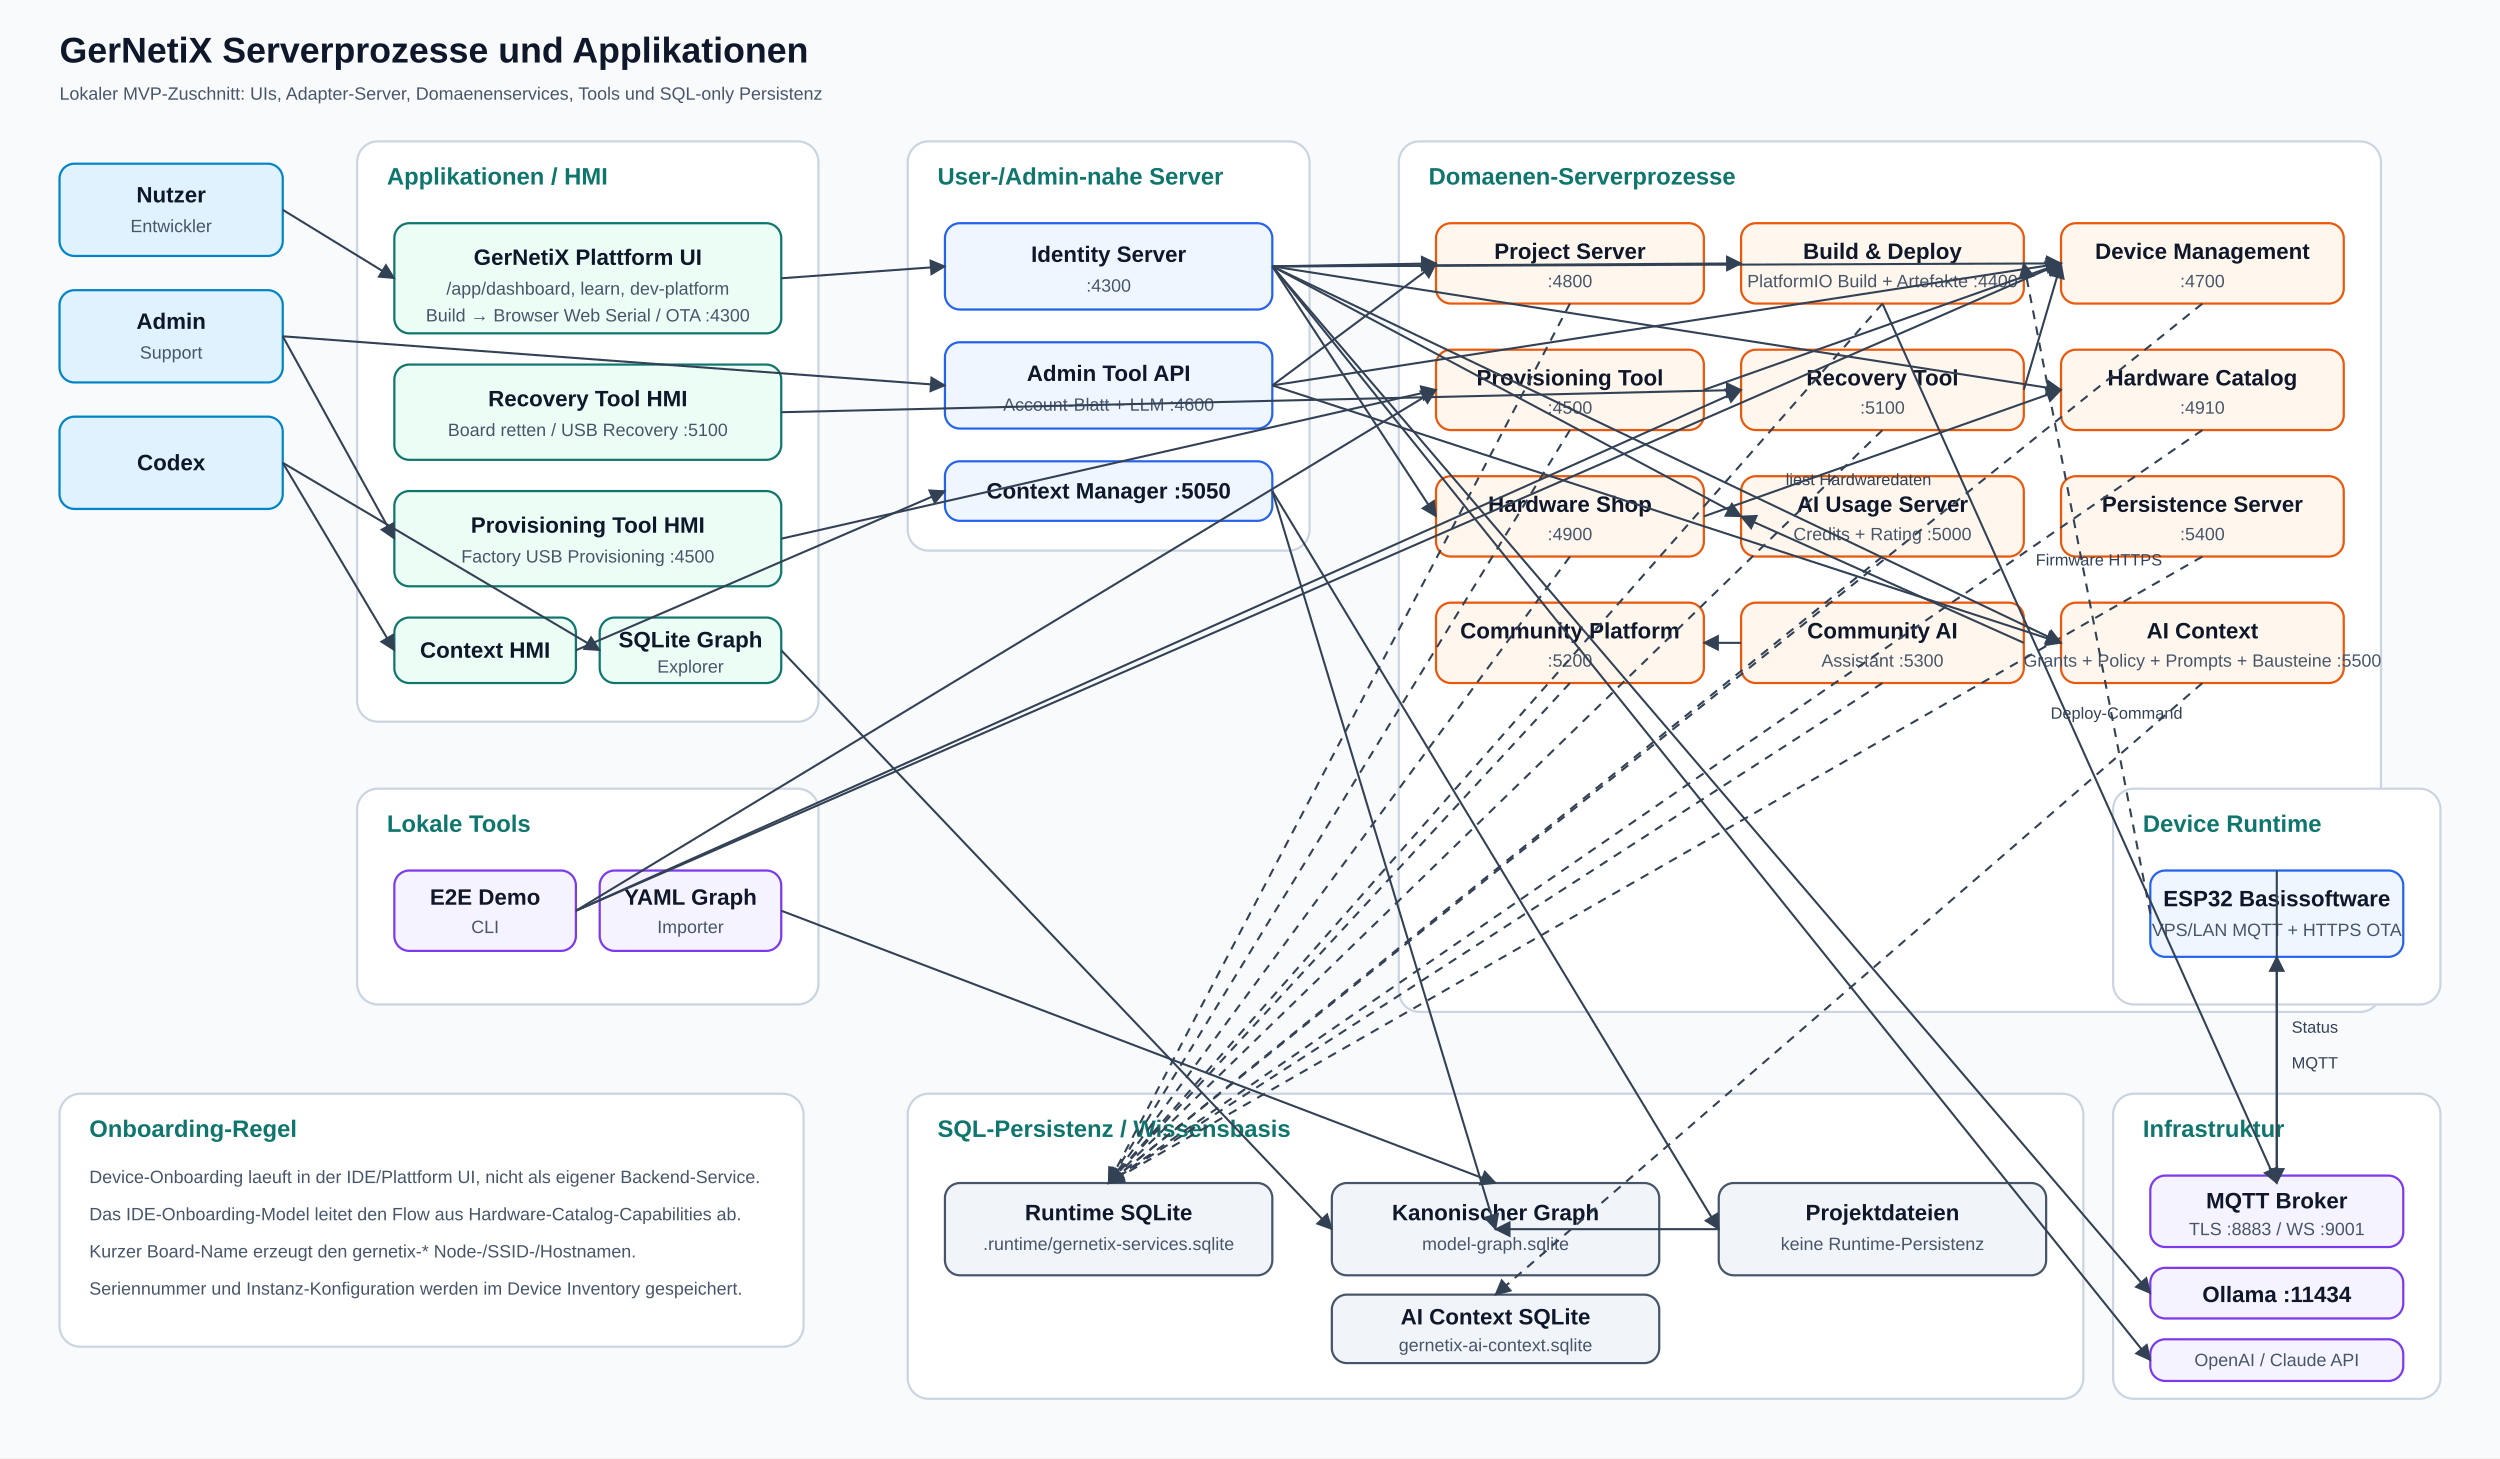
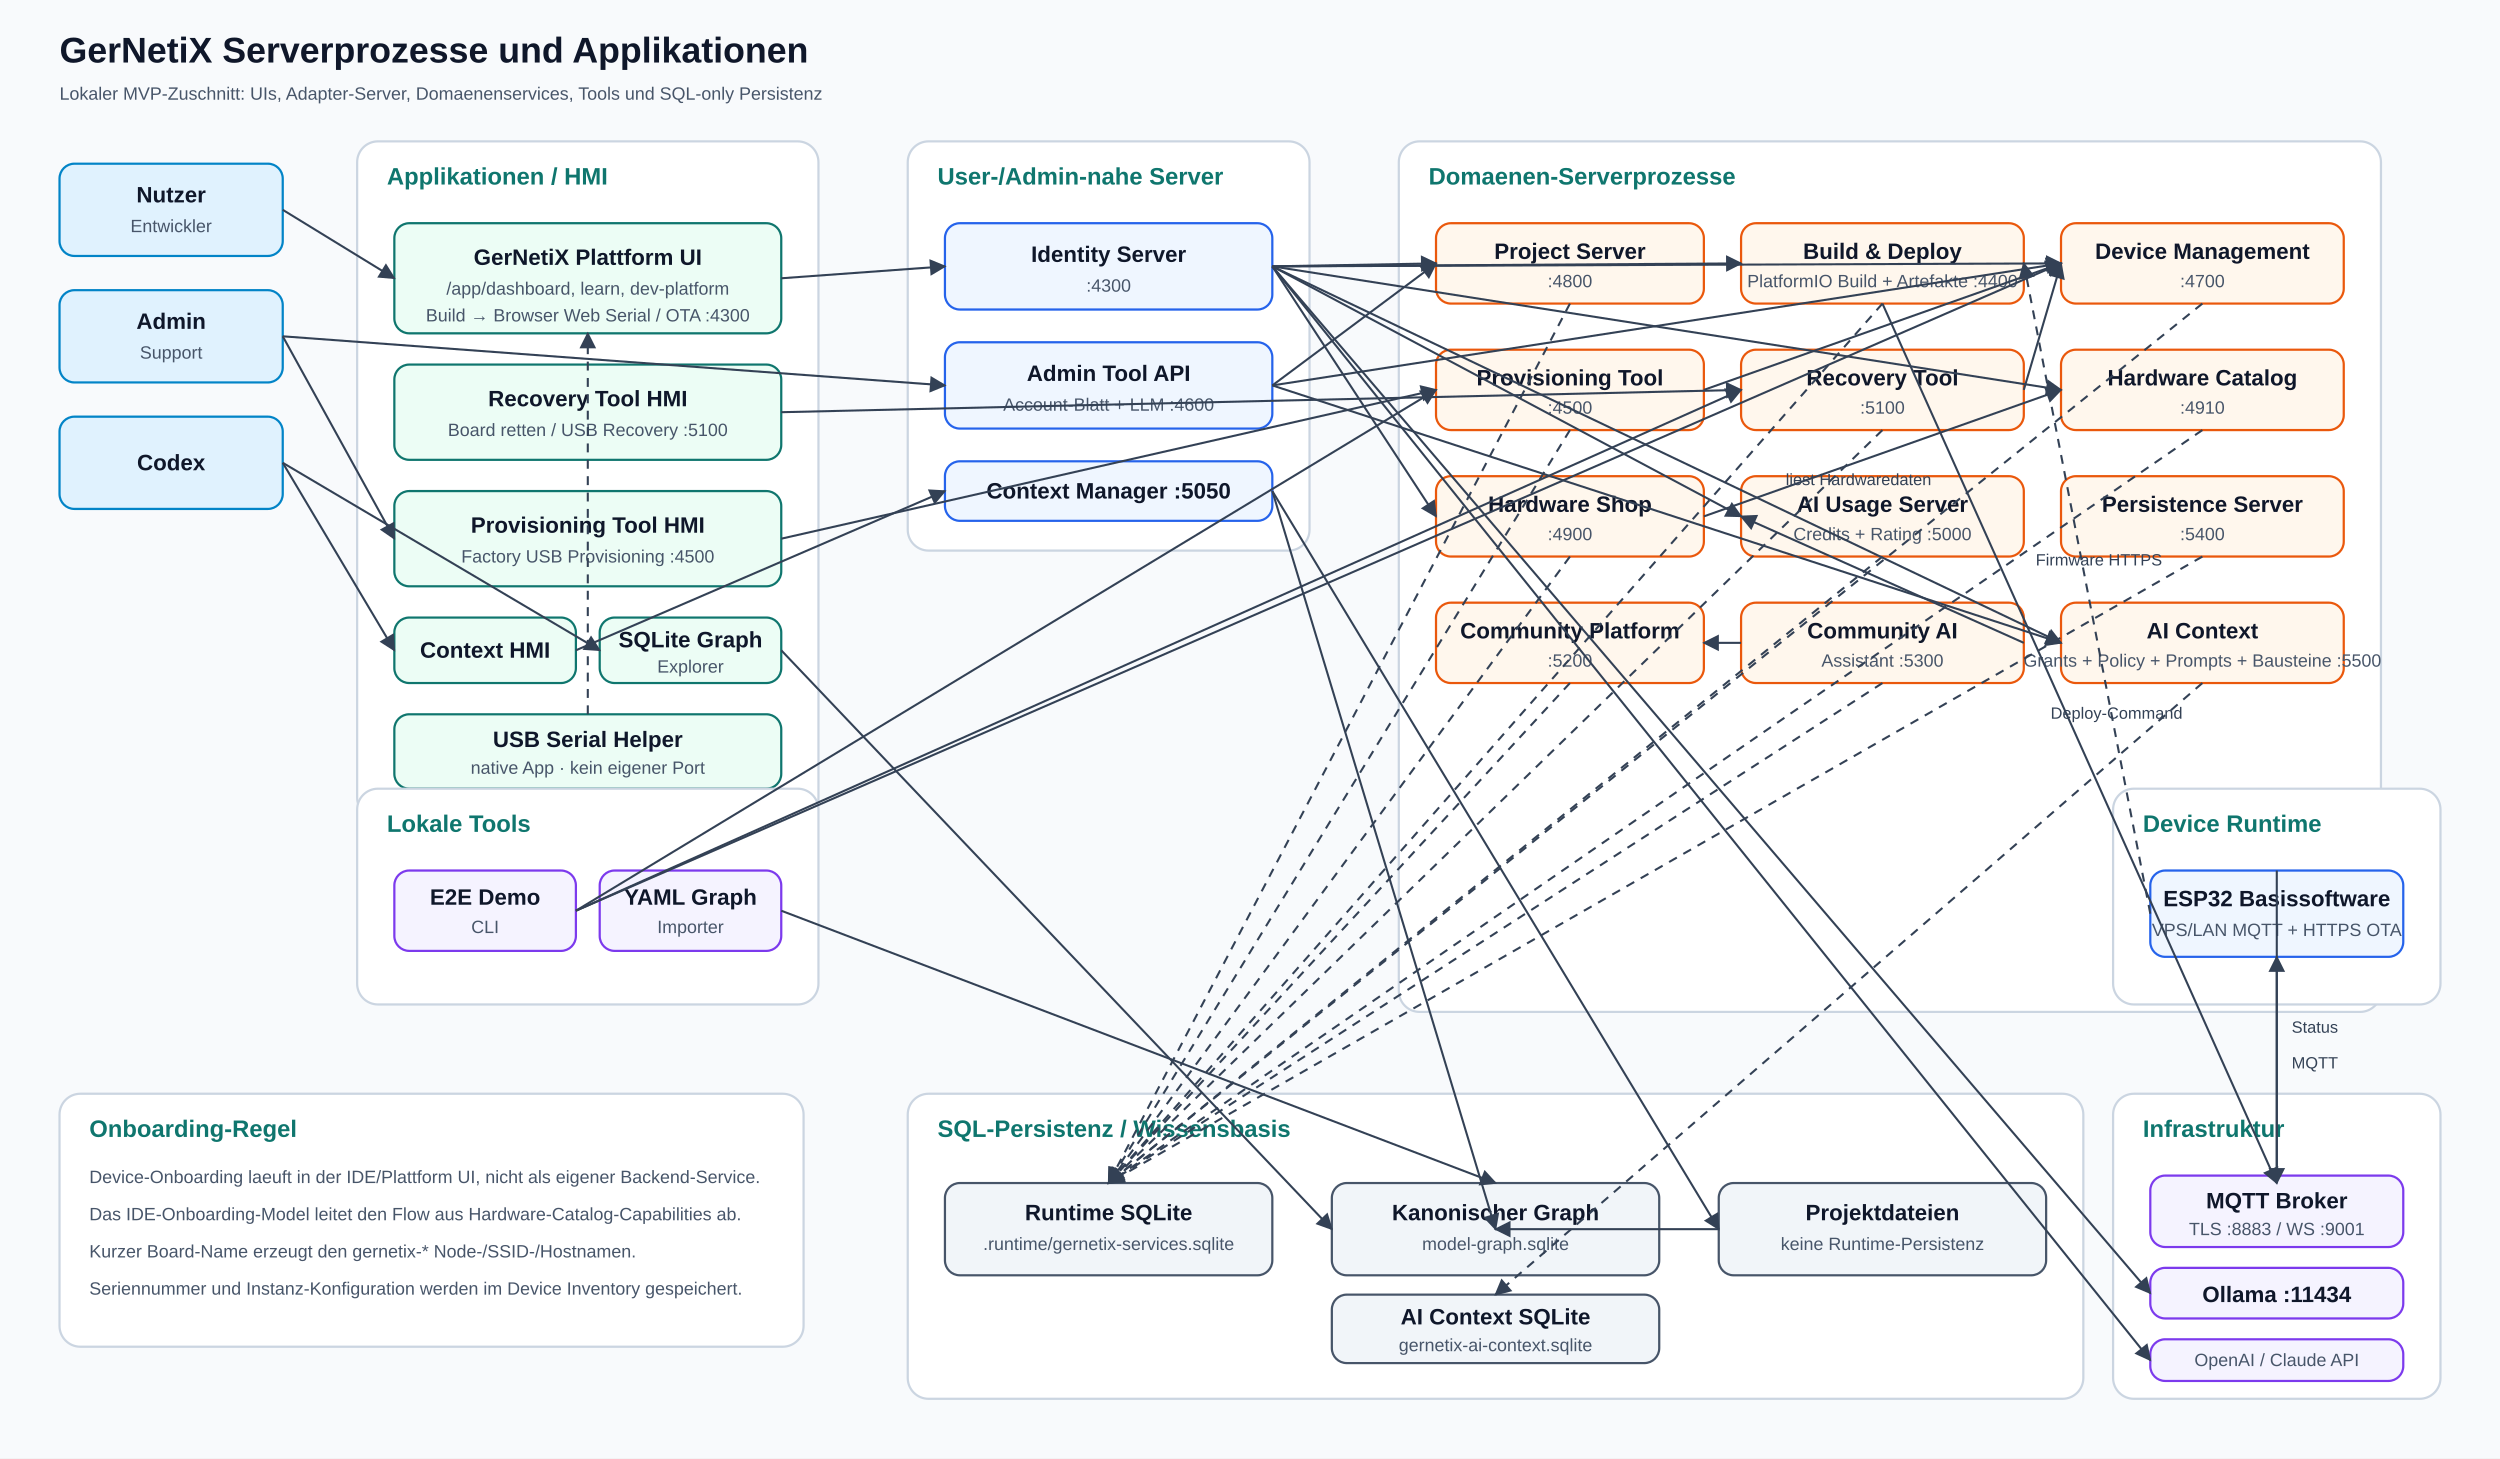
<svg xmlns="http://www.w3.org/2000/svg" width="1680" height="980" viewBox="0 0 1680 980" role="img" aria-labelledby="title desc">
  <defs>
    <marker id="arrow" viewBox="0 0 10 10" refX="9" refY="5" markerWidth="8" markerHeight="8" orient="auto-start-reverse">
      <path d="M 0 0 L 10 5 L 0 10 z" fill="#334155" />
    </marker>
    <style>
      .bg { fill: #f8fafc; }
      .cluster { fill: #ffffff; stroke: #cbd5e1; stroke-width: 1.5; rx: 14; }
      .clusterTitle { fill: #0f766e; font: 700 16px Segoe UI, Arial, sans-serif; }
      .node { fill: #ffffff; stroke: #94a3b8; stroke-width: 1.5; rx: 10; }
      .app { fill: #ecfdf5; stroke: #0f766e; }
      .edge { fill: #eff6ff; stroke: #2563eb; }
      .domain { fill: #fff7ed; stroke: #ea580c; }
      .tool { fill: #f5f3ff; stroke: #7c3aed; }
      .store { fill: #f1f5f9; stroke: #475569; }
      .actor { fill: #e0f2fe; stroke: #0284c7; }
      .titleText { fill: #0f172a; font: 700 15px Segoe UI, Arial, sans-serif; }
      .smallText { fill: #475569; font: 12px Segoe UI, Arial, sans-serif; }
      .label { fill: #334155; font: 11px Segoe UI, Arial, sans-serif; }
      .line { fill: none; stroke: #334155; stroke-width: 1.4; marker-end: url(#arrow); }
      .dashed { stroke-dasharray: 6 5; }
    </style>
  </defs>
  <rect class="bg" width="1680" height="980" />
  <text x="40" y="42" class="titleText" style="font-size:24px">GerNetiX Serverprozesse und Applikationen</text>
  <text x="40" y="67" class="smallText">Lokaler MVP-Zuschnitt: UIs, Adapter-Server, Domaenenservices, Tools und SQL-only Persistenz</text>
  <g id="actors">
    <rect class="node actor" x="40" y="110" width="150" height="62" rx="10" />
    <text class="titleText" x="115" y="136" text-anchor="middle">Nutzer</text>
    <text class="smallText" x="115" y="156" text-anchor="middle">Entwickler</text>
    <rect class="node actor" x="40" y="195" width="150" height="62" rx="10" />
    <text class="titleText" x="115" y="221" text-anchor="middle">Admin</text>
    <text class="smallText" x="115" y="241" text-anchor="middle">Support</text>
    <rect class="node actor" x="40" y="280" width="150" height="62" rx="10" />
    <text class="titleText" x="115" y="316" text-anchor="middle">Codex</text>
  </g>
  <g id="applications">
-     <rect class="cluster" x="240" y="95" width="310" height="390" rx="14" />
+     <rect class="cluster" x="240" y="95" width="310" height="455" rx="14" />
    <text class="clusterTitle" x="260" y="124">Applikationen / HMI</text>
    <rect class="node app" x="265" y="150" width="260" height="74" rx="10" />
    <text class="titleText" x="395" y="178" text-anchor="middle">GerNetiX Plattform UI</text>
    <text class="smallText" x="395" y="198" text-anchor="middle">/app/dashboard, learn, dev-platform</text>
    <text class="smallText" x="395" y="216" text-anchor="middle">Build → Browser Web Serial / OTA :4300</text>
    <rect class="node app" x="265" y="245" width="260" height="64" rx="10" />
    <text class="titleText" x="395" y="273" text-anchor="middle">Recovery Tool HMI</text>
    <text class="smallText" x="395" y="293" text-anchor="middle">Board retten / USB Recovery :5100</text>
    <rect class="node app" x="265" y="330" width="260" height="64" rx="10" />
    <text class="titleText" x="395" y="358" text-anchor="middle">Provisioning Tool HMI</text>
    <text class="smallText" x="395" y="378" text-anchor="middle">Factory USB Provisioning :4500</text>
    <rect class="node app" x="265" y="415" width="122" height="44" rx="10" />
    <text class="titleText" x="326" y="442" text-anchor="middle">Context HMI</text>
    <rect class="node app" x="403" y="415" width="122" height="44" rx="10" />
    <text class="titleText" x="464" y="435" text-anchor="middle">SQLite Graph</text>
    <text class="smallText" x="464" y="452" text-anchor="middle">Explorer</text>
+     <rect class="node app" x="265" y="480" width="260" height="50" rx="10" />
+     <text class="titleText" x="395" y="502" text-anchor="middle">USB Serial Helper</text>
+     <text class="smallText" x="395" y="520" text-anchor="middle">native App · kein eigener Port</text>
  </g>
  <g id="edgeServices">
    <rect class="cluster" x="610" y="95" width="270" height="275" rx="14" />
    <text class="clusterTitle" x="630" y="124">User-/Admin-nahe Server</text>
    <rect class="node edge" x="635" y="150" width="220" height="58" rx="10" />
    <text class="titleText" x="745" y="176" text-anchor="middle">Identity Server</text>
    <text class="smallText" x="745" y="196" text-anchor="middle">:4300</text>
    <rect class="node edge" x="635" y="230" width="220" height="58" rx="10" />
    <text class="titleText" x="745" y="256" text-anchor="middle">Admin Tool API</text>
    <text class="smallText" x="745" y="276" text-anchor="middle">Account-Blatt + LLM :4600</text>
    <rect class="node edge" x="635" y="310" width="220" height="40" rx="10" />
    <text class="titleText" x="745" y="335" text-anchor="middle">Context Manager :5050</text>
  </g>
  <g id="domainServices">
    <rect class="cluster" x="940" y="95" width="660" height="585" rx="14" />
    <text class="clusterTitle" x="960" y="124">Domaenen-Serverprozesse</text>
    <rect class="node domain" x="965" y="150" width="180" height="54" rx="10" />
    <text class="titleText" x="1055" y="174" text-anchor="middle">Project Server</text>
    <text class="smallText" x="1055" y="193" text-anchor="middle">:4800</text>
    <rect class="node domain" x="1170" y="150" width="190" height="54" rx="10" />
    <text class="titleText" x="1265" y="174" text-anchor="middle">Build &amp; Deploy</text>
    <text class="smallText" x="1265" y="193" text-anchor="middle">PlatformIO Build + Artefakte :4400</text>
    <rect class="node domain" x="1385" y="150" width="190" height="54" rx="10" />
    <text class="titleText" x="1480" y="174" text-anchor="middle">Device Management</text>
    <text class="smallText" x="1480" y="193" text-anchor="middle">:4700</text>
    <rect class="node domain" x="965" y="235" width="180" height="54" rx="10" />
    <text class="titleText" x="1055" y="259" text-anchor="middle">Provisioning Tool</text>
    <text class="smallText" x="1055" y="278" text-anchor="middle">:4500</text>
    <rect class="node domain" x="1170" y="235" width="190" height="54" rx="10" />
    <text class="titleText" x="1265" y="259" text-anchor="middle">Recovery Tool</text>
    <text class="smallText" x="1265" y="278" text-anchor="middle">:5100</text>
    <rect class="node domain" x="1385" y="235" width="190" height="54" rx="10" />
    <text class="titleText" x="1480" y="259" text-anchor="middle">Hardware Catalog</text>
    <text class="smallText" x="1480" y="278" text-anchor="middle">:4910</text>
    <rect class="node domain" x="965" y="320" width="180" height="54" rx="10" />
    <text class="titleText" x="1055" y="344" text-anchor="middle">Hardware Shop</text>
    <text class="smallText" x="1055" y="363" text-anchor="middle">:4900</text>
    <rect class="node domain" x="1170" y="320" width="190" height="54" rx="10" />
    <text class="titleText" x="1265" y="344" text-anchor="middle">AI Usage Server</text>
    <text class="smallText" x="1265" y="363" text-anchor="middle">Credits + Rating :5000</text>
    <rect class="node domain" x="1385" y="320" width="190" height="54" rx="10" />
    <text class="titleText" x="1480" y="344" text-anchor="middle">Persistence Server</text>
    <text class="smallText" x="1480" y="363" text-anchor="middle">:5400</text>
    <rect class="node domain" x="965" y="405" width="180" height="54" rx="10" />
    <text class="titleText" x="1055" y="429" text-anchor="middle">Community Platform</text>
    <text class="smallText" x="1055" y="448" text-anchor="middle">:5200</text>
    <rect class="node domain" x="1170" y="405" width="190" height="54" rx="10" />
    <text class="titleText" x="1265" y="429" text-anchor="middle">Community AI</text>
    <text class="smallText" x="1265" y="448" text-anchor="middle">Assistant :5300</text>
    <rect class="node domain" x="1385" y="405" width="190" height="54" rx="10" />
    <text class="titleText" x="1480" y="429" text-anchor="middle">AI Context</text>
    <text class="smallText" x="1480" y="448" text-anchor="middle">Grants + Policy + Prompts + Bausteine :5500</text>
  </g>
  <g id="tools">
    <rect class="cluster" x="240" y="530" width="310" height="145" rx="14" />
    <text class="clusterTitle" x="260" y="559">Lokale Tools</text>
    <rect class="node tool" x="265" y="585" width="122" height="54" rx="10" />
    <text class="titleText" x="326" y="608" text-anchor="middle">E2E Demo</text>
    <text class="smallText" x="326" y="627" text-anchor="middle">CLI</text>
    <rect class="node tool" x="403" y="585" width="122" height="54" rx="10" />
    <text class="titleText" x="464" y="608" text-anchor="middle">YAML Graph</text>
    <text class="smallText" x="464" y="627" text-anchor="middle">Importer</text>
  </g>
  <g id="deviceRuntime">
    <rect class="cluster" x="1420" y="530" width="220" height="145" rx="14" />
    <text class="clusterTitle" x="1440" y="559">Device Runtime</text>
    <rect class="node edge" x="1445" y="585" width="170" height="58" rx="10" />
    <text class="titleText" x="1530" y="609" text-anchor="middle">ESP32 Basissoftware</text>
    <text class="smallText" x="1530" y="629" text-anchor="middle">VPS/LAN MQTT + HTTPS OTA</text>
  </g>
  <g id="platformInfrastructure">
    <rect class="cluster" x="1420" y="735" width="220" height="205" rx="14" />
    <text class="clusterTitle" x="1440" y="764">Infrastruktur</text>
    <rect class="node tool" x="1445" y="790" width="170" height="48" rx="10" />
    <text class="titleText" x="1530" y="812" text-anchor="middle">MQTT Broker</text>
    <text class="smallText" x="1530" y="830" text-anchor="middle">TLS :8883 / WS :9001</text>
    <rect class="node tool" x="1445" y="852" width="170" height="34" rx="10" />
    <text class="titleText" x="1530" y="875" text-anchor="middle">Ollama :11434</text>
    <rect class="node tool" x="1445" y="900" width="170" height="28" rx="10" />
    <text class="smallText" x="1530" y="918" text-anchor="middle">OpenAI / Claude API</text>
  </g>
  <g id="storage">
    <rect class="cluster" x="610" y="735" width="790" height="205" rx="14" />
    <text class="clusterTitle" x="630" y="764">SQL-Persistenz / Wissensbasis</text>
    <rect class="node store" x="635" y="795" width="220" height="62" rx="10" />
    <text class="titleText" x="745" y="820" text-anchor="middle">Runtime SQLite</text>
    <text class="smallText" x="745" y="840" text-anchor="middle">.runtime/gernetix-services.sqlite</text>
    <rect class="node store" x="895" y="795" width="220" height="62" rx="10" />
    <text class="titleText" x="1005" y="820" text-anchor="middle">Kanonischer Graph</text>
    <text class="smallText" x="1005" y="840" text-anchor="middle">model-graph.sqlite</text>
    <rect class="node store" x="1155" y="795" width="220" height="62" rx="10" />
    <text class="titleText" x="1265" y="820" text-anchor="middle">Projektdateien</text>
    <text class="smallText" x="1265" y="840" text-anchor="middle">keine Runtime-Persistenz</text>
    <rect class="node store" x="895" y="870" width="220" height="46" rx="10" />
    <text class="titleText" x="1005" y="890" text-anchor="middle">AI Context SQLite</text>
    <text class="smallText" x="1005" y="908" text-anchor="middle">gernetix-ai-context.sqlite</text>
  </g>
  <path class="line" d="M 190 141 L 265 187" />
  <path class="line" d="M 190 226 L 265 362" />
  <path class="line" d="M 190 226 L 635 259" />
  <path class="line" d="M 190 311 L 265 437" />
  <path class="line" d="M 190 311 L 403 437" />
  <path class="line" d="M 525 187 L 635 179" />
+   <path class="line dashed" d="M 395 480 L 395 224" />
  <path class="line" d="M 525 277 L 1170 262" />
  <path class="line" d="M 525 362 L 965 262" />
  <path class="line" d="M 387 437 L 635 330" />
  <path class="line" d="M 525 437 L 895 826" />
  <path class="line" d="M 855 179 L 965 177" />
  <path class="line" d="M 855 179 L 1170 177" />
  <path class="line" d="M 855 179 L 1385 177" />
  <path class="line" d="M 855 179 L 1385 262" />
  <path class="line" d="M 855 179 L 965 347" />
  <path class="line" d="M 855 179 L 1170 347" />
  <path class="line" d="M 855 179 L 1385 432" />
  <path class="line" d="M 855 179 L 1445 869" />
  <path class="line" d="M 855 179 L 1445 914" />
  <path class="line" d="M 855 259 L 1385 177" />
  <path class="line" d="M 855 259 L 965 177" />
  <path class="line" d="M 855 259 L 1385 432" />
  <path class="line" d="M 855 330 L 1155 826" />
  <path class="line" d="M 855 330 L 1005 826" />
  <path class="line" d="M 1145 347 L 1385 262" />
  <text class="label" x="1200" y="326">liest Hardwaredaten</text>
  <path class="line" d="M 1145 262 L 1385 177" />
  <path class="line" d="M 1360 262 L 1385 177" />
  <path class="line" d="M 1360 432 L 1170 347" />
  <path class="line" d="M 1170 432 L 1145 432" />
  <path class="line" d="M 1265 204 L 1530 795" />
  <text class="label" x="1378" y="483">Deploy-Command</text>
  <path class="line" d="M 1530 795 L 1530 643" />
  <text class="label" x="1540" y="718">MQTT</text>
  <path class="line" d="M 1530 585 L 1530 795" />
  <text class="label" x="1540" y="694">Status</text>
  <path class="line dashed" d="M 1445 614 L 1360 177" />
  <text class="label" x="1368" y="380">Firmware HTTPS</text>
  <path class="line dashed" d="M 1055 204 L 745 795" />
  <path class="line dashed" d="M 1265 204 L 745 795" />
  <path class="line dashed" d="M 1480 204 L 745 795" />
  <path class="line dashed" d="M 1055 289 L 745 795" />
  <path class="line dashed" d="M 1265 289 L 745 795" />
  <path class="line dashed" d="M 1480 289 L 745 795" />
  <path class="line dashed" d="M 1055 374 L 745 795" />
  <path class="line dashed" d="M 1265 374 L 745 795" />
  <path class="line dashed" d="M 1480 374 L 745 795" />
  <path class="line dashed" d="M 1055 459 L 745 795" />
  <path class="line dashed" d="M 1265 459 L 745 795" />
  <path class="line dashed" d="M 1480 459 L 1005 870" />
  <path class="line" d="M 387 612 L 965 262" />
  <path class="line" d="M 387 612 L 1170 262" />
  <path class="line" d="M 387 612 L 1385 177" />
  <path class="line" d="M 525 612 L 1005 795" />
  <path class="line" d="M 1155 826 L 1005 826" />
  <g id="legend">
    <rect class="cluster" x="40" y="735" width="500" height="170" rx="14" />
    <text class="clusterTitle" x="60" y="764">Onboarding-Regel</text>
    <text class="smallText" x="60" y="795">Device-Onboarding laeuft in der IDE/Plattform UI, nicht als eigener Backend-Service.</text>
    <text class="smallText" x="60" y="820">Das IDE-Onboarding-Model leitet den Flow aus Hardware-Catalog-Capabilities ab.</text>
    <text class="smallText" x="60" y="845">Kurzer Board-Name erzeugt den gernetix-* Node-/SSID-/Hostnamen.</text>
    <text class="smallText" x="60" y="870">Seriennummer und Instanz-Konfiguration werden im Device Inventory gespeichert.</text>
  </g>
</svg>
